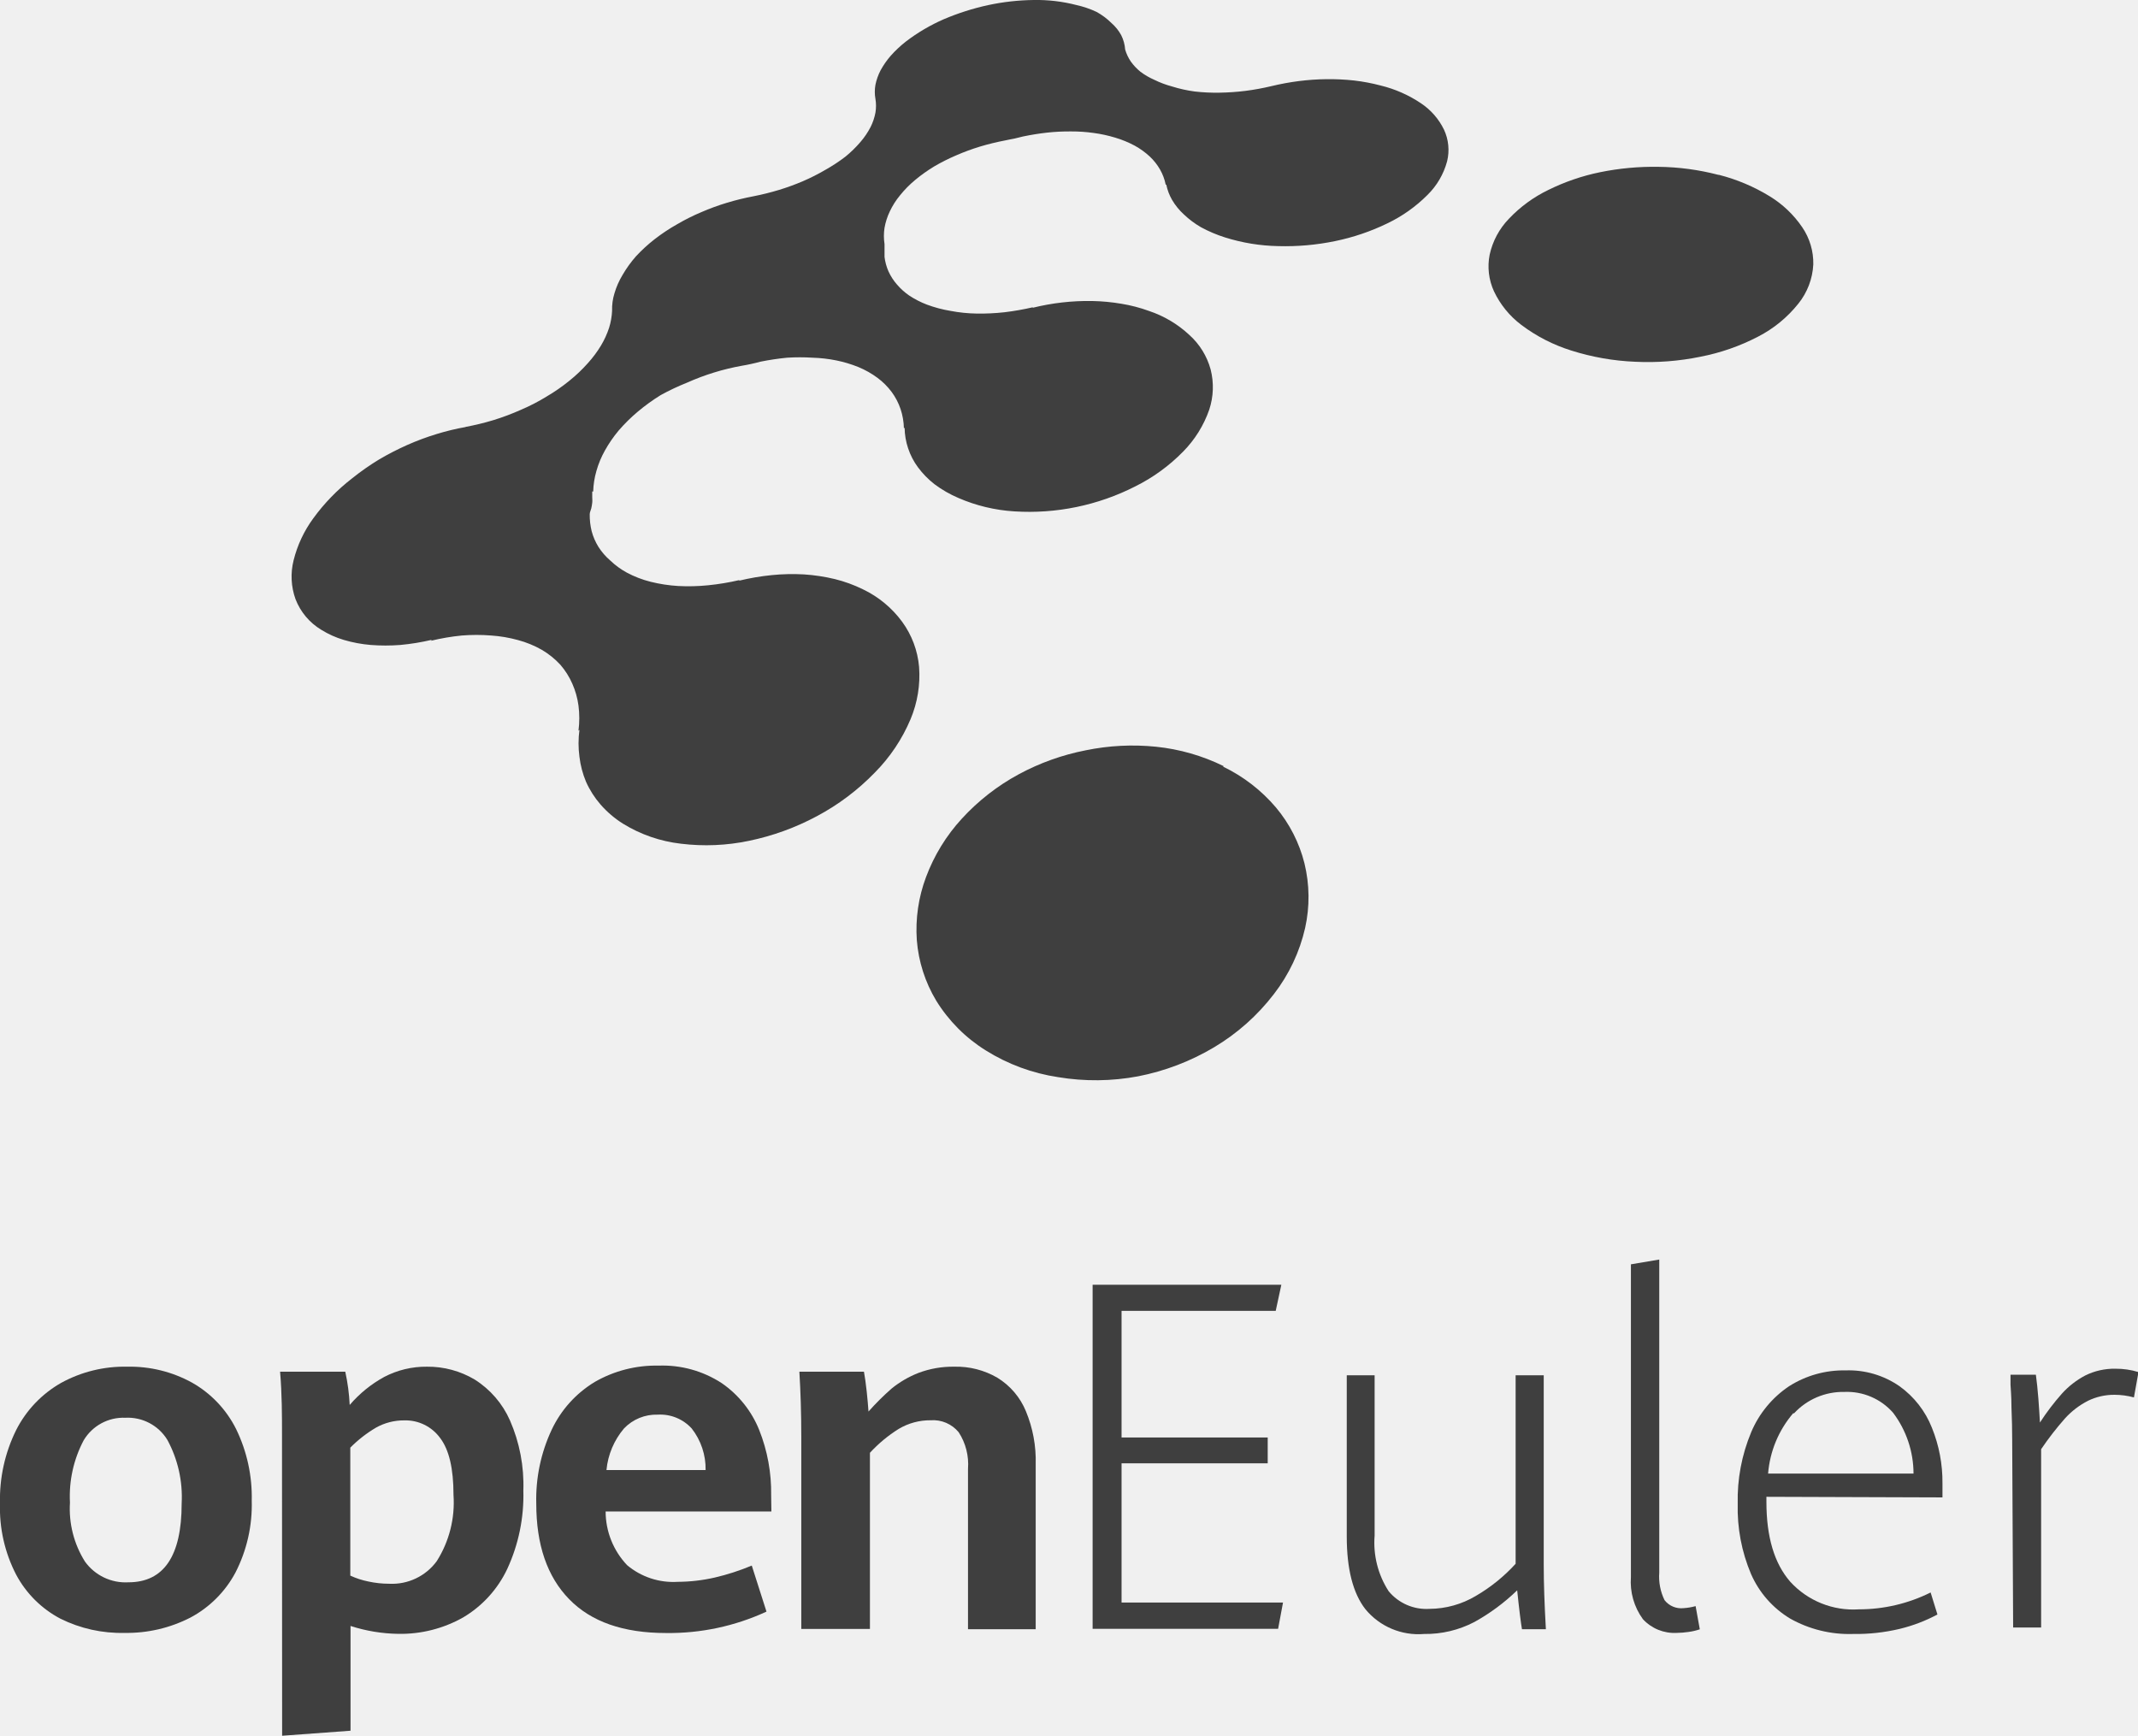
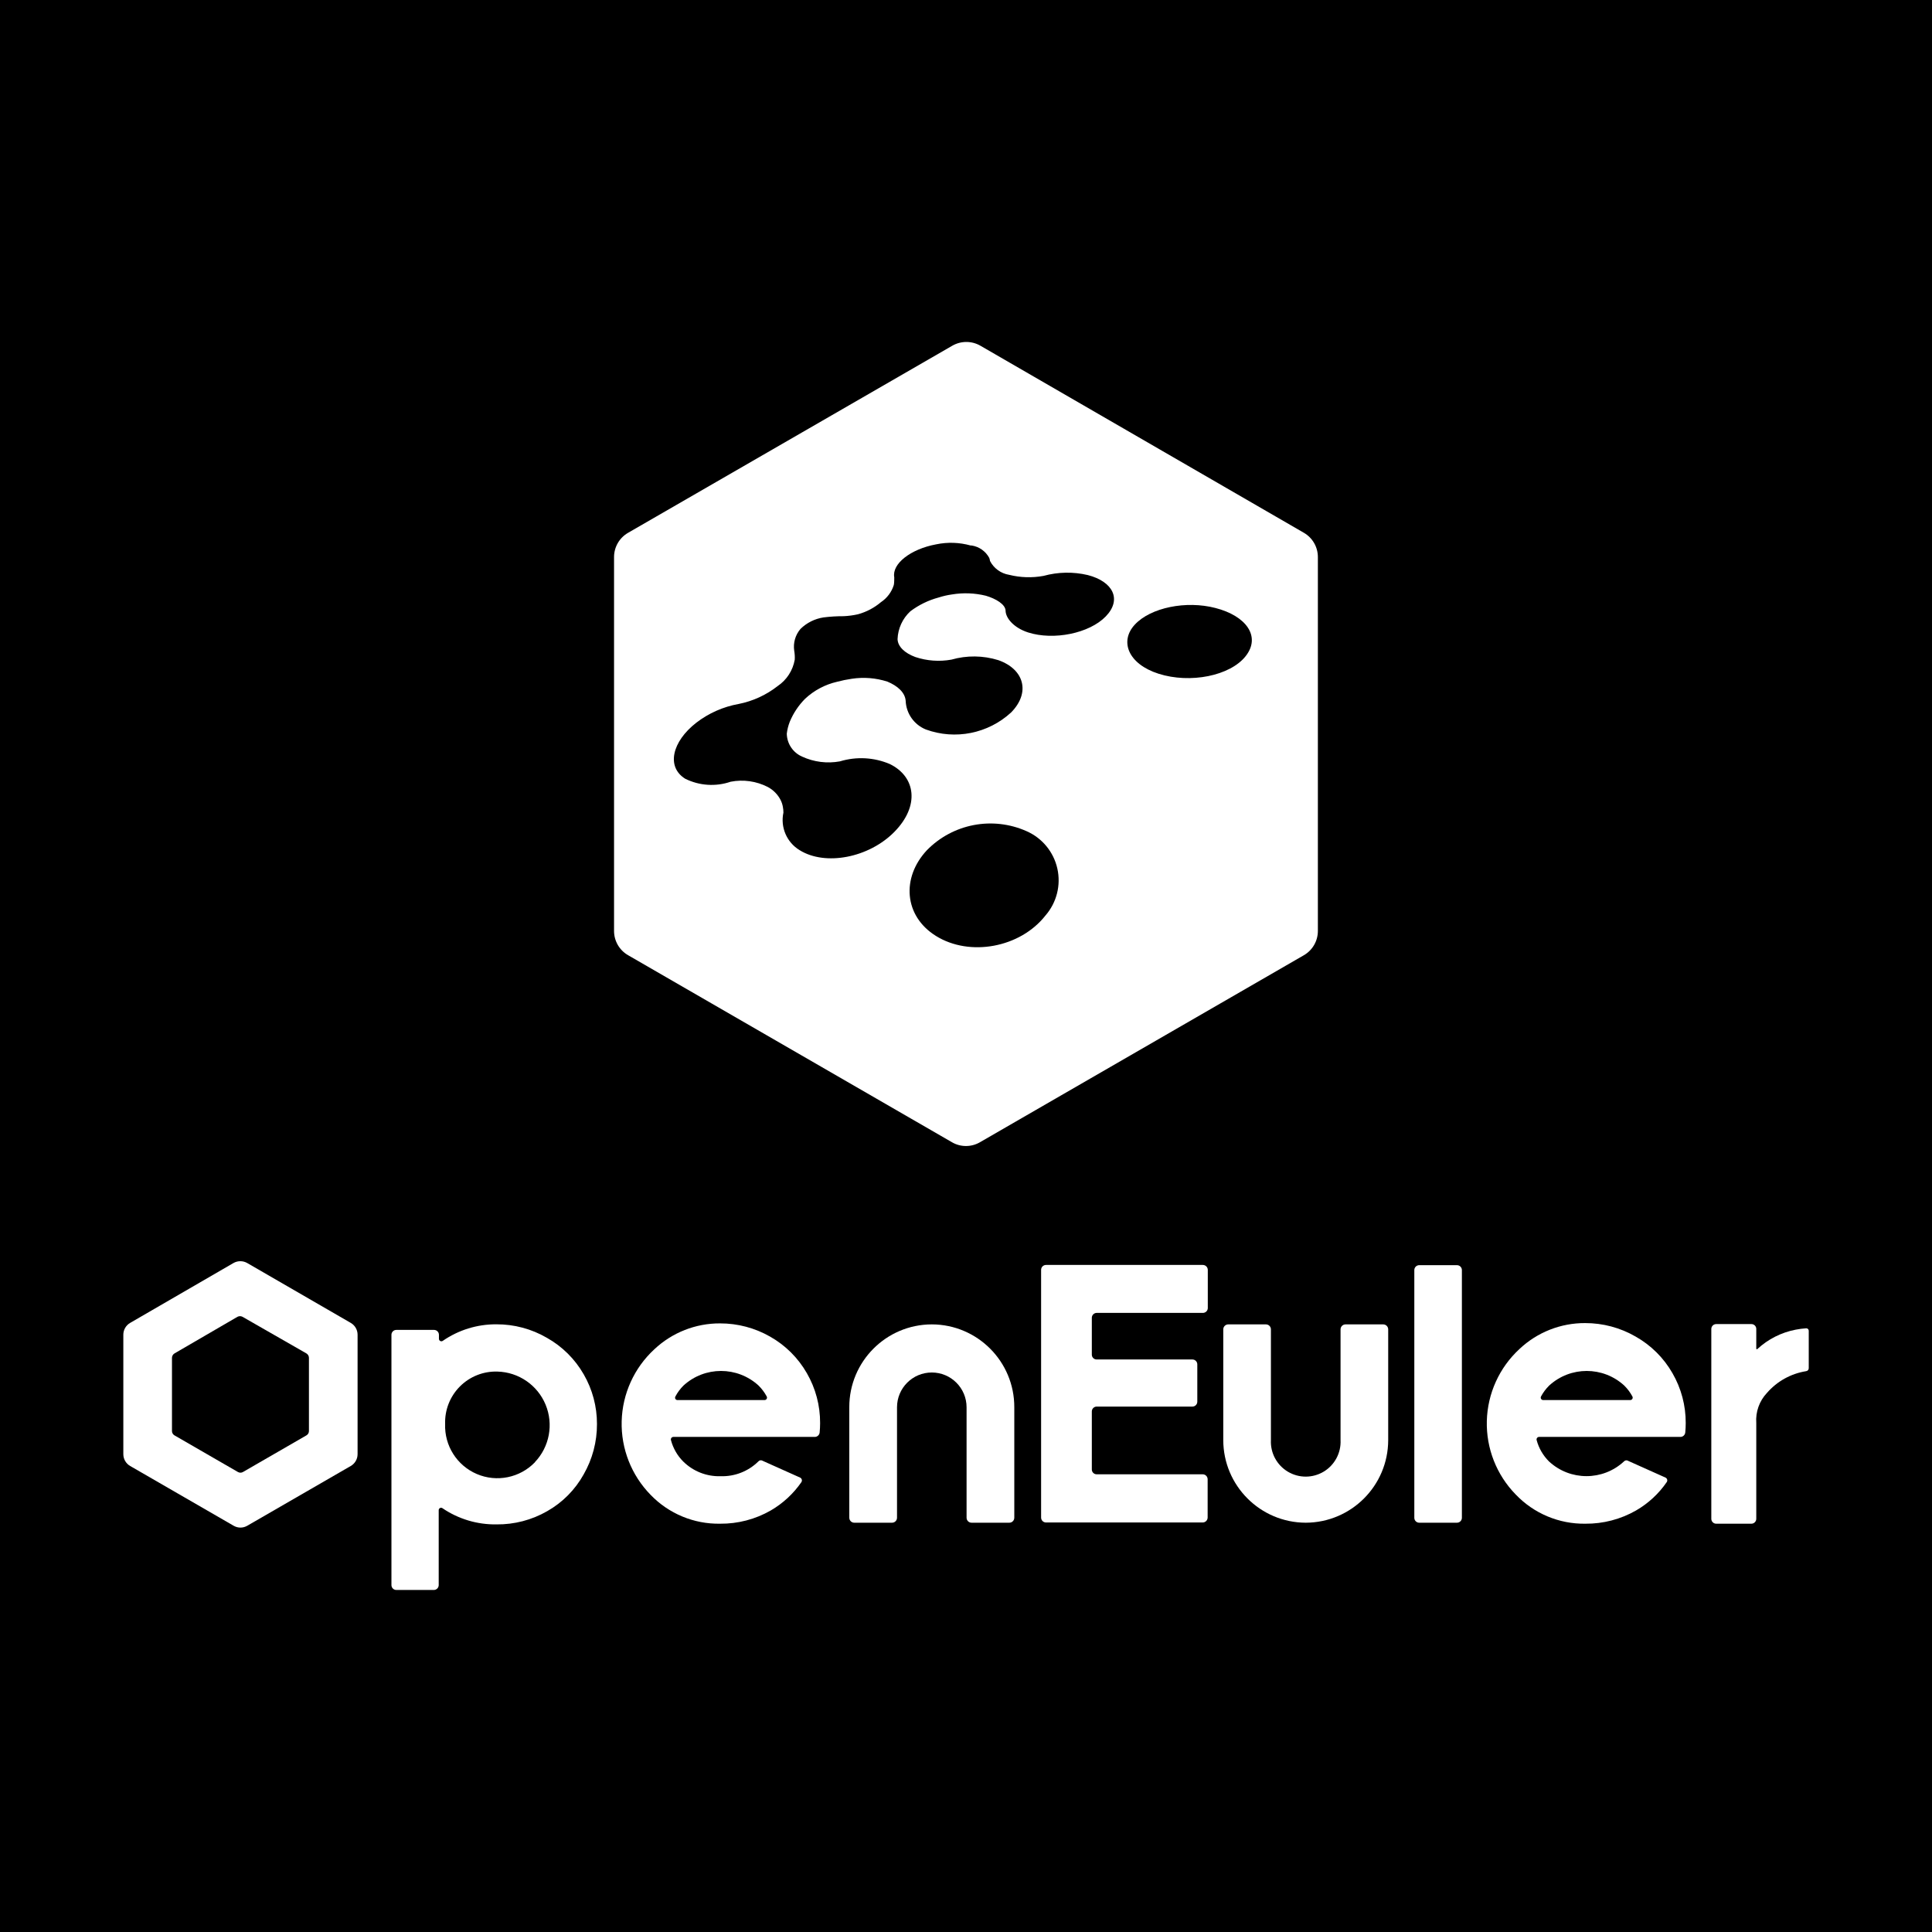
- <svg xmlns="http://www.w3.org/2000/svg" viewBox="0 0 178.77 145.14">
+ <svg xmlns="http://www.w3.org/2000/svg" viewBox="0 0 252.21 252.21">
  <defs>
-     <style>.cls-1{fill:#3f3f3f;}</style>
+     <style>.cls-1{fill:#fff;}</style>
  </defs>
  <g id="图层_2" data-name="图层 2">
-     <g id="Layer_1" data-name="Layer 1">
-       <path class="cls-1" d="M5.05,135.35a8.87,8.87,0,0,1-3.7-3.68A12.12,12.12,0,0,1,0,125.72a13.09,13.09,0,0,1,1.35-6.14,9.45,9.45,0,0,1,3.75-3.94,11,11,0,0,1,5.54-1.36,10.77,10.77,0,0,1,5.43,1.34,9.16,9.16,0,0,1,3.67,3.87,13,13,0,0,1,1.31,6,12.41,12.41,0,0,1-1.36,6,9.13,9.13,0,0,1-3.77,3.77,11.63,11.63,0,0,1-5.51,1.28A11.42,11.42,0,0,1,5.05,135.35Zm10.14-9.63A10.05,10.05,0,0,0,14,120.41a3.88,3.88,0,0,0-3.52-1.86A3.87,3.87,0,0,0,7,120.43a10,10,0,0,0-1.15,5.21,8.3,8.3,0,0,0,1.25,4.93,4.18,4.18,0,0,0,3.63,1.74C13.7,132.31,15.19,130.11,15.19,125.72Z" />
-       <path class="cls-1" d="M23.58,120c0-1.63,0-3.4-.16-5.3h5.45a16.47,16.47,0,0,1,.37,2.78,10.3,10.3,0,0,1,2.88-2.34,7.54,7.54,0,0,1,3.58-.86,7.65,7.65,0,0,1,4,1.08,7.73,7.73,0,0,1,2.94,3.41,13.48,13.48,0,0,1,1.12,5.87,14.64,14.64,0,0,1-1.34,6.54,9.35,9.35,0,0,1-3.7,4.07,10.64,10.64,0,0,1-5.41,1.37,13.62,13.62,0,0,1-4-.66v8.76l-5.72.42Zm12.94,10.54a9.17,9.17,0,0,0,1.4-5.54c0-2.2-.37-3.78-1.12-4.76a3.58,3.58,0,0,0-3-1.47,4.75,4.75,0,0,0-2.35.6,10.56,10.56,0,0,0-2.16,1.68v10.7a6.77,6.77,0,0,0,1.5.49,8.17,8.17,0,0,0,1.76.19A4.63,4.63,0,0,0,36.52,130.54Z" />
-       <path class="cls-1" d="M64.5,126.39H50.64a6.53,6.53,0,0,0,1.8,4.49,6,6,0,0,0,4.22,1.39,14.15,14.15,0,0,0,3.11-.36,19.44,19.44,0,0,0,3.09-1l1.23,3.85a19.43,19.43,0,0,1-8.4,1.79c-3.57,0-6.26-.94-8.1-2.83s-2.75-4.55-2.75-8a13.7,13.7,0,0,1,1.29-6.17,9.3,9.3,0,0,1,3.61-4,10.28,10.28,0,0,1,5.33-1.36,9.07,9.07,0,0,1,5.27,1.46,8.69,8.69,0,0,1,3.14,3.92,14.13,14.13,0,0,1,1,5.46ZM59,122.92a5.48,5.48,0,0,0-1.16-3.47A3.56,3.56,0,0,0,55,118.29a3.74,3.74,0,0,0-2.82,1.15,6.3,6.3,0,0,0-1.47,3.48Z" />
-       <path class="cls-1" d="M67,120.14c0-2-.06-3.82-.16-5.44h5.4c.08.43.16,1,.23,1.65s.12,1.23.15,1.68a21.69,21.69,0,0,1,1.93-1.92,8.43,8.43,0,0,1,2.25-1.31,8.15,8.15,0,0,1,3-.52,6.8,6.8,0,0,1,3.59.92A5.92,5.92,0,0,1,85.78,118a10.78,10.78,0,0,1,.82,4.45v13.78H80.94V122.82a4.92,4.92,0,0,0-.78-3.06,2.77,2.77,0,0,0-2.34-1,5.14,5.14,0,0,0-2.67.72,11.66,11.66,0,0,0-2.41,2v14.73H67Z" />
-       <path class="cls-1" d="M91.36,107.43h15.78l-.47,2.18H93.78V120.2H106v2.16H93.78V134h13.5l-.41,2.2H91.36Z" />
-       <path class="cls-1" d="M114.17,134.56q-1.56-2-1.56-6.08V115h2.33V128.4a7.46,7.46,0,0,0,1.17,4.65,4.09,4.09,0,0,0,3.42,1.48,7.66,7.66,0,0,0,3.87-1.08,14.1,14.1,0,0,0,3.33-2.69V115h2.35v15.87c0,1.48.06,3.27.18,5.36h-2c-.09-.51-.23-1.6-.4-3.25a17,17,0,0,1-3.58,2.65,8.8,8.8,0,0,1-4.2,1A5.74,5.74,0,0,1,114.17,134.56Z" />
-       <path class="cls-1" d="M137.37,135.39a5.3,5.3,0,0,1-1-3.52V105.72l2.37-.4V131.5a4.47,4.47,0,0,0,.44,2.3,1.77,1.77,0,0,0,1.6.67,4.84,4.84,0,0,0,1-.17l.35,1.94a5,5,0,0,1-.94.22,7.29,7.29,0,0,1-1,.08A3.58,3.58,0,0,1,137.37,135.39Z" />
-       <path class="cls-1" d="M147.7,125.16v.44c0,2.91.66,5.14,2,6.67a7.13,7.13,0,0,0,5.73,2.3,13.43,13.43,0,0,0,6-1.41L162,135a13.27,13.27,0,0,1-3.14,1.2,15.8,15.8,0,0,1-3.93.43,10.07,10.07,0,0,1-5.25-1.29,8.17,8.17,0,0,1-3.27-3.73,14.12,14.12,0,0,1-1.11-5.86,14.63,14.63,0,0,1,1.13-6,8.67,8.67,0,0,1,3.17-3.84,8.49,8.49,0,0,1,4.72-1.32,7.45,7.45,0,0,1,4.52,1.33,7.8,7.8,0,0,1,2.7,3.47,12.07,12.07,0,0,1,.88,4.65v1.17Zm2.25-7a8.83,8.83,0,0,0-2.11,5.06H160a8.45,8.45,0,0,0-1.71-5.09,5.13,5.13,0,0,0-4.07-1.74A5.58,5.58,0,0,0,150,118.19Z" />
-       <path class="cls-1" d="M168.25,120.36q0-1.22-.06-2.67c0-1-.07-1.6-.08-1.9l0-.84h2.12c.08.57.15,1.25.21,2s.1,1.48.13,2a20.11,20.11,0,0,1,1.84-2.42,7.1,7.1,0,0,1,1.94-1.51,5.45,5.45,0,0,1,2.53-.57,6.44,6.44,0,0,1,1.93.28l-.38,2.12a6.19,6.19,0,0,0-1.62-.22,5,5,0,0,0-2.22.5,6.75,6.75,0,0,0-1.92,1.47,25,25,0,0,0-2,2.58v14.91h-2.34Z" />
-       <path class="cls-1" d="M90,.42A13.32,13.32,0,0,0,86.44,0a19.29,19.29,0,0,0-3.83.43,20.73,20.73,0,0,0-3.7,1.18,15.29,15.29,0,0,0-3.16,1.86,9.8,9.8,0,0,0-1.27,1.19,6.92,6.92,0,0,0-.85,1.22,4.63,4.63,0,0,0-.43,1.21,3.34,3.34,0,0,0,0,1.18h0a3.42,3.42,0,0,1,0,1.15,4.56,4.56,0,0,1-.41,1.21,6.46,6.46,0,0,1-.84,1.24,9.86,9.86,0,0,1-1.26,1.23A14.16,14.16,0,0,1,69,14.21a17,17,0,0,1-1.86.94,19.73,19.73,0,0,1-2,.73c-.7.21-1.41.39-2.13.53h0a21.56,21.56,0,0,0-2.21.54,19.31,19.31,0,0,0-2.16.79,16.94,16.94,0,0,0-2,1A15.35,15.35,0,0,0,54.74,20a13,13,0,0,0-1.57,1.44A9.73,9.73,0,0,0,52.05,23a6.48,6.48,0,0,0-.67,1.52,4.46,4.46,0,0,0-.2,1.47,5.66,5.66,0,0,1-.25,1.42,7.32,7.32,0,0,1-.67,1.47,9.43,9.43,0,0,1-1.1,1.48,12.64,12.64,0,0,1-1.53,1.46,15.41,15.41,0,0,1-1.93,1.34,16.15,16.15,0,0,1-2.15,1.11,20.31,20.31,0,0,1-2.29.86,21.72,21.72,0,0,1-2.35.57l.06,0a20.25,20.25,0,0,0-2.45.59,21.38,21.38,0,0,0-2.45.91,23.48,23.48,0,0,0-2.39,1.23A21.18,21.18,0,0,0,29.44,40a16.43,16.43,0,0,0-3.25,3.35,10,10,0,0,0-1.64,3.5,5.57,5.57,0,0,0,.16,3.25,5.15,5.15,0,0,0,2.15,2.56,7.73,7.73,0,0,0,1.89.85,11.25,11.25,0,0,0,2.24.42,16,16,0,0,0,2.49,0,19.19,19.19,0,0,0,2.63-.43l-.08.08a18.7,18.7,0,0,1,2.59-.44,15.51,15.51,0,0,1,2.45,0,11.39,11.39,0,0,1,2.24.38,8.43,8.43,0,0,1,2,.82,6.81,6.81,0,0,1,1.54,1.24,6.26,6.26,0,0,1,1,1.58A6.71,6.71,0,0,1,48.37,59a8.21,8.21,0,0,1,0,2.1l.08-.07a8.5,8.5,0,0,0,0,2.25A7.82,7.82,0,0,0,49,65.37a7.64,7.64,0,0,0,1.22,1.91,8.49,8.49,0,0,0,1.88,1.6,11.77,11.77,0,0,0,4.84,1.67,17.39,17.39,0,0,0,5.68-.24,21,21,0,0,0,5.68-2.06,19.46,19.46,0,0,0,4.84-3.64,14.13,14.13,0,0,0,3-4.48,9.48,9.48,0,0,0,.71-4.36A7.49,7.49,0,0,0,75.44,52a8.73,8.73,0,0,0-3.28-2.72,11.64,11.64,0,0,0-2.36-.86,15.42,15.42,0,0,0-2.58-.39,17.35,17.35,0,0,0-2.69.06,20,20,0,0,0-2.75.47l.07-.06a20.77,20.77,0,0,1-2.64.44A16.31,16.31,0,0,1,56.7,49a12.75,12.75,0,0,1-2.29-.35,8.76,8.76,0,0,1-2-.77,6.42,6.42,0,0,1-1.37-1,5.15,5.15,0,0,1-1-1.15,4.8,4.8,0,0,1-.57-1.32A5.69,5.69,0,0,1,49.31,43c0-.16.09-.33.13-.49s.06-.32.08-.48,0-.31,0-.47,0-.31,0-.46l.08,0a6.85,6.85,0,0,1,.27-1.72,7.84,7.84,0,0,1,.71-1.71,10.84,10.84,0,0,1,1.15-1.67,13.92,13.92,0,0,1,1.59-1.57,16.46,16.46,0,0,1,1.92-1.39A19.57,19.57,0,0,1,57.44,32a19.85,19.85,0,0,1,4.61-1.42h0l.39-.07.38-.08.39-.09.39-.1a22.29,22.29,0,0,1,2.21-.33,17,17,0,0,1,2.13,0,11.77,11.77,0,0,1,2,.23,10.52,10.52,0,0,1,1.83.55,7.51,7.51,0,0,1,1.61.91,5.74,5.74,0,0,1,1.18,1.18,5.2,5.2,0,0,1,.74,1.42,5.4,5.4,0,0,1,.28,1.62l.06-.06a5.59,5.59,0,0,0,.29,1.72,5.68,5.68,0,0,0,.83,1.6,7.33,7.33,0,0,0,1.38,1.41,9.64,9.64,0,0,0,2,1.15,13.85,13.85,0,0,0,4.67,1.12,19.55,19.55,0,0,0,10.12-2.09,14.82,14.82,0,0,0,4-2.91,9.37,9.37,0,0,0,2.18-3.5,6,6,0,0,0,.12-3.36A6,6,0,0,0,99.44,28a9.23,9.23,0,0,0-3.37-2,12.75,12.75,0,0,0-2.3-.6,16.4,16.4,0,0,0-2.44-.23,19.24,19.24,0,0,0-5,.57l.05-.05a22.6,22.6,0,0,1-2.39.42,18.43,18.43,0,0,1-2.33.11A12.69,12.69,0,0,1,79.5,26a10.72,10.72,0,0,1-2-.53,7.6,7.6,0,0,1-1.48-.76A5.32,5.32,0,0,1,75,23.79a4.49,4.49,0,0,1-.71-1.1,4.26,4.26,0,0,1-.33-1.21c0-.09,0-.19,0-.28a2.17,2.17,0,0,0,0-.26,2.45,2.45,0,0,0,0-.27,2.34,2.34,0,0,0,0-.26l0,0a4.43,4.43,0,0,1,0-1.36,5.32,5.32,0,0,1,.44-1.37,6.38,6.38,0,0,1,.85-1.34,9,9,0,0,1,1.27-1.29,13,13,0,0,1,1.62-1.15A16.7,16.7,0,0,1,79.93,13a18.62,18.62,0,0,1,2-.74,21.35,21.35,0,0,1,2.13-.52h0l.38-.08.37-.07.37-.09.37-.09c.68-.14,1.36-.25,2-.32a16.79,16.79,0,0,1,2-.1,13.12,13.12,0,0,1,1.91.13,11.37,11.37,0,0,1,1.79.39,8.67,8.67,0,0,1,1.63.67,6.36,6.36,0,0,1,1.25.9,4.68,4.68,0,0,1,.87,1.1,4.18,4.18,0,0,1,.47,1.26l.05,0A4.23,4.23,0,0,0,98,16.71a5.25,5.25,0,0,0,1,1.23A7.54,7.54,0,0,0,100.42,19a11.44,11.44,0,0,0,2,.85,15.79,15.79,0,0,0,4.47.73,20.59,20.59,0,0,0,4.75-.42A18.53,18.53,0,0,0,116,18.68a12.13,12.13,0,0,0,3.36-2.38A6.18,6.18,0,0,0,121,13.49a4,4,0,0,0-.26-2.65,5.57,5.57,0,0,0-1.92-2.2,10.45,10.45,0,0,0-3.38-1.49,15.84,15.84,0,0,0-2.22-.42,19.37,19.37,0,0,0-2.3-.11,20.09,20.09,0,0,0-2.32.16,21.32,21.32,0,0,0-2.28.42l0,0a20.54,20.54,0,0,1-2.19.4,20,20,0,0,1-2.17.15,15.61,15.61,0,0,1-2.07-.1A11.33,11.33,0,0,1,98,7.23a8.11,8.11,0,0,1-1.49-.56A5.71,5.71,0,0,1,95.36,6a4.32,4.32,0,0,1-.81-.86,3.56,3.56,0,0,1-.47-1,3.16,3.16,0,0,0-.33-1.2,3.67,3.67,0,0,0-.8-1A5.7,5.7,0,0,0,91.7,1,8.05,8.05,0,0,0,90,.42" />
-       <path class="cls-1" d="M143.68,14.62a20.68,20.68,0,0,0-5-.67,22.48,22.48,0,0,0-4.89.45,17.87,17.87,0,0,0-4.32,1.48,11.31,11.31,0,0,0-3.3,2.41,6.24,6.24,0,0,0-1.61,3,5,5,0,0,0,.36,3.07,7.54,7.54,0,0,0,2.29,2.81,13.7,13.7,0,0,0,4.17,2.14,20.43,20.43,0,0,0,5.36.94,21.79,21.79,0,0,0,5.44-.42A17.69,17.69,0,0,0,147,28.15a10.36,10.36,0,0,0,3.37-2.76,5.68,5.68,0,0,0,1.25-3.28,5.32,5.32,0,0,0-.92-3.1,8.88,8.88,0,0,0-2.73-2.6,15.42,15.42,0,0,0-4.24-1.79" />
-       <path class="cls-1" d="M102.31,64.06a16.67,16.67,0,0,0-5.65-1.62,19.4,19.4,0,0,0-5.88.3,19.74,19.74,0,0,0-5.59,2,18.15,18.15,0,0,0-4.76,3.71,14.91,14.91,0,0,0-3,4.89,12.53,12.53,0,0,0-.77,5.27,11.59,11.59,0,0,0,1.62,5.06,12.83,12.83,0,0,0,4.14,4.16,15.79,15.79,0,0,0,6.06,2.24A19.18,19.18,0,0,0,95.16,90a19.82,19.82,0,0,0,6.36-2.43,17.72,17.72,0,0,0,5-4.45,14.18,14.18,0,0,0,2.61-5.53,11.89,11.89,0,0,0-.06-5.41,11.68,11.68,0,0,0-2.38-4.66,13.46,13.46,0,0,0-4.41-3.41" />
+     <g id="图层_1-2" data-name="图层 1">
+       <rect width="252.21" height="252.21" />
+       <path class="cls-1" d="M124.3,45.14,82,69.55a3.65,3.65,0,0,0-1.84,3.17v48.81A3.65,3.65,0,0,0,82,124.7l42.27,24.41a3.63,3.63,0,0,0,3.66,0l42.28-24.41a3.66,3.66,0,0,0,1.83-3.17V72.72a3.66,3.66,0,0,0-1.83-3.17L128,45.14A3.68,3.68,0,0,0,124.3,45.14Z" />
+       <path d="M158.67,79.37c-3.84-1-8.45-.05-10.51,2.15s-.87,5.17,3.08,6.43c4.13,1.32,9.34.28,11.37-2.29S162.68,80.4,158.67,79.37Z" />
+       <path d="M134,108.5a11.6,11.6,0,0,0-13,2.49c-3.34,3.57-3,8.59,1.18,11.19,4.41,2.75,11,1.54,14.3-2.67A7,7,0,0,0,134,108.5Z" />
+       <path d="M142,75.07a11.68,11.68,0,0,0-5.78.11,10.64,10.64,0,0,1-4.48-.14,3.42,3.42,0,0,1-2.5-1.81,1.8,1.8,0,0,0-.1-.4s0,0,0,0h0a3.16,3.16,0,0,0-2.3-1.62l-.13,0a9.52,9.52,0,0,0-4.5-.15c-3.35.62-5.8,2.55-5.47,4.31,0,.08,0,.82-.06,1A4.19,4.19,0,0,1,115,78.61a7.86,7.86,0,0,1-3,1.58,10.76,10.76,0,0,1-1.86.25,20.25,20.25,0,0,0-2.64.16,5.48,5.48,0,0,0-3,1.5,3.57,3.57,0,0,0-.82,2.85,5.15,5.15,0,0,1,.07,1.16h0a5.24,5.24,0,0,1-2.23,3.45,12.06,12.06,0,0,1-5.1,2.34h0a12.75,12.75,0,0,0-5.53,2.45c-3.18,2.48-3.92,5.77-1.44,7.31a7.73,7.73,0,0,0,5.93.39,7.5,7.5,0,0,1,4.84.68,4,4,0,0,1,1.68,1.7,3.19,3.19,0,0,1,.3.91,3.74,3.74,0,0,1,.07.74h0a4.6,4.6,0,0,0,2.11,4.9c3.36,2.1,9.05,1,12.38-2.39s2.79-7.19-.6-8.85a9.53,9.53,0,0,0-6.51-.35,8.24,8.24,0,0,1-4.94-.62,3.33,3.33,0,0,1-2-3,6.28,6.28,0,0,1,.39-1.55,9.32,9.32,0,0,1,2-3A9.08,9.08,0,0,1,109.28,89a16.49,16.49,0,0,1,1.91-.39,10.17,10.17,0,0,1,4.65.37c1.33.55,2.31,1.42,2.39,2.51a4.22,4.22,0,0,0,2.64,3.74A10.91,10.91,0,0,0,132,93c2.55-2.6,1.7-5.63-1.67-6.82a10.72,10.72,0,0,0-6.13-.07,9.53,9.53,0,0,1-4.71-.34c-1.38-.51-2.28-1.35-2.32-2.33a5.21,5.21,0,0,1,1.67-3.64A10.76,10.76,0,0,1,122.53,78a10.17,10.17,0,0,1,1.75-.4,11,11,0,0,1,4.42.17c1.32.39,2.52,1.12,2.57,1.92,0,1,1.08,2.27,2.94,2.87,3.35,1.07,8,.12,10.14-2.09S145.3,75.92,142,75.07Z" />
+       <path class="cls-1" d="M185.27,165.16h4.93a.64.64,0,0,1,.64.64v32.34a.64.64,0,0,1-.64.64h-4.93a.64.64,0,0,1-.64-.64V165.8A.64.64,0,0,1,185.27,165.16Z" />
+       <path class="cls-1" d="M157.67,170.78v-5a.65.65,0,0,0-.65-.65H136.55a.64.64,0,0,0-.64.65v32.33a.64.64,0,0,0,.64.64H157a.65.65,0,0,0,.65-.64v-5a.65.65,0,0,0-.65-.65H143.17a.63.63,0,0,1-.64-.64v-7.56a.64.64,0,0,1,.64-.64h12.49a.64.64,0,0,0,.64-.64v-4.87a.64.64,0,0,0-.64-.64H143.17a.63.63,0,0,1-.64-.64v-4.79a.64.64,0,0,1,.64-.65H157A.64.64,0,0,0,157.67,170.78Z" />
+       <path class="cls-1" d="M234.41,173.58a10.2,10.2,0,0,0-5,2.53.08.08,0,0,1-.14-.06v-2.57a.63.63,0,0,0-.64-.63h-4.59a.64.64,0,0,0-.64.63v24.79a.64.64,0,0,0,.64.64h4.59a.64.64,0,0,0,.64-.64v-6.08c0-.31,0-4.89,0-6.43a5.17,5.17,0,0,1,1.4-3.93,8.55,8.55,0,0,1,5.09-2.83.39.39,0,0,0,.36-.4v-4.88a.32.32,0,0,0-.33-.32A11.17,11.17,0,0,0,234.41,173.58Z" />
+       <path class="cls-1" d="M76.2,179.41a12.73,12.73,0,0,0-4.81-4.77,13,13,0,0,0-6.59-1.76,12.19,12.19,0,0,0-7,2.16.32.32,0,0,1-.5-.27v-.53a.64.64,0,0,0-.64-.63H51.74a.64.64,0,0,0-.64.63v32.69a.64.64,0,0,0,.64.63h4.89a.64.64,0,0,0,.64-.63v-9.79a.31.31,0,0,1,.48-.26A12.22,12.22,0,0,0,64.82,199a13,13,0,0,0,6.62-1.73,12.49,12.49,0,0,0,4.75-4.79,13.09,13.09,0,0,0,1.74-6.58A12.89,12.89,0,0,0,76.2,179.41Zm-6.37,11.48a6.82,6.82,0,0,1-11.72-5,6.62,6.62,0,0,1,6.83-6.84,7,7,0,0,1,4.89,11.82Z" />
+       <path class="cls-1" d="M99,190.78a6.72,6.72,0,0,1-4.92,1.93,6.65,6.65,0,0,1-4.88-1.91A6.17,6.17,0,0,1,87.59,188a.33.33,0,0,1,.31-.42h18.49A.64.64,0,0,0,107,187q.06-.6.06-1.23a12.89,12.89,0,0,0-1.73-6.51,12.76,12.76,0,0,0-4.81-4.78A13.11,13.11,0,0,0,94,172.76a12.43,12.43,0,0,0-8.58,3.38,13.24,13.24,0,0,0-.49,19A12.31,12.31,0,0,0,94,198.91a13.06,13.06,0,0,0,6.62-1.73,12.49,12.49,0,0,0,4-3.7.41.41,0,0,0-.17-.59l-5-2.24A.43.43,0,0,0,99,190.78Zm-9.78-9.9a7.25,7.25,0,0,1,9.81,0,6,6,0,0,1,1.06,1.42.32.32,0,0,1-.28.47H88.45a.31.31,0,0,1-.28-.47A5.9,5.9,0,0,1,89.22,180.88Z" />
+       <path class="cls-1" d="M121.64,172.89a10.79,10.79,0,0,0-10.77,10.82v14.42a.65.65,0,0,0,.65.65h4.93a.65.65,0,0,0,.65-.65V183.71a4.54,4.54,0,1,1,9.08,0v14.42a.65.65,0,0,0,.65.65h4.93a.65.65,0,0,0,.65-.65V183.71A10.79,10.79,0,0,0,121.64,172.89Z" />
+       <path class="cls-1" d="M170.46,198.78A10.8,10.8,0,0,0,181.22,188V173.55a.65.65,0,0,0-.66-.66h-4.9a.65.65,0,0,0-.66.66V188a4.55,4.55,0,1,1-9.09,0V173.55a.65.65,0,0,0-.66-.66h-4.9a.65.65,0,0,0-.66.66V188A10.8,10.8,0,0,0,170.46,198.78Z" />
+       <path class="cls-1" d="M30.46,164.89,17,172.69a1.78,1.78,0,0,0-.9,1.55v15.59a1.78,1.78,0,0,0,.9,1.55l13.49,7.79a1.76,1.76,0,0,0,1.8,0l13.49-7.79a1.78,1.78,0,0,0,.9-1.55V174.24a1.78,1.78,0,0,0-.9-1.55l-13.49-7.8A1.81,1.81,0,0,0,30.46,164.89ZM40,187.38l-8.28,4.78a.65.65,0,0,1-.66,0l-8.28-4.78a.65.65,0,0,1-.33-.57v-9.56a.68.68,0,0,1,.33-.57L31,171.9a.7.7,0,0,1,.66,0L40,176.68a.68.68,0,0,1,.33.57v9.56A.65.65,0,0,1,40,187.38Z" />
+       <path class="cls-1" d="M212,190.78a7.2,7.2,0,0,1-9.79,0A6.17,6.17,0,0,1,200.6,188a.33.33,0,0,1,.31-.42H219.4A.64.64,0,0,0,220,187q.06-.6.06-1.23a12.89,12.89,0,0,0-1.73-6.51,12.76,12.76,0,0,0-4.81-4.78,13.12,13.12,0,0,0-6.59-1.76,12.41,12.41,0,0,0-8.57,3.38,13.24,13.24,0,0,0-.49,19,12.31,12.31,0,0,0,9.09,3.81,13.08,13.08,0,0,0,6.62-1.73,12.35,12.35,0,0,0,4-3.7.4.4,0,0,0-.16-.59l-5-2.24A.44.44,0,0,0,212,190.78Zm-9.77-9.9a7.25,7.25,0,0,1,9.81,0,6,6,0,0,1,1.06,1.42.32.32,0,0,1-.29.47H201.46a.32.32,0,0,1-.29-.47A5.94,5.94,0,0,1,202.23,180.88Z" />
    </g>
  </g>
</svg>
